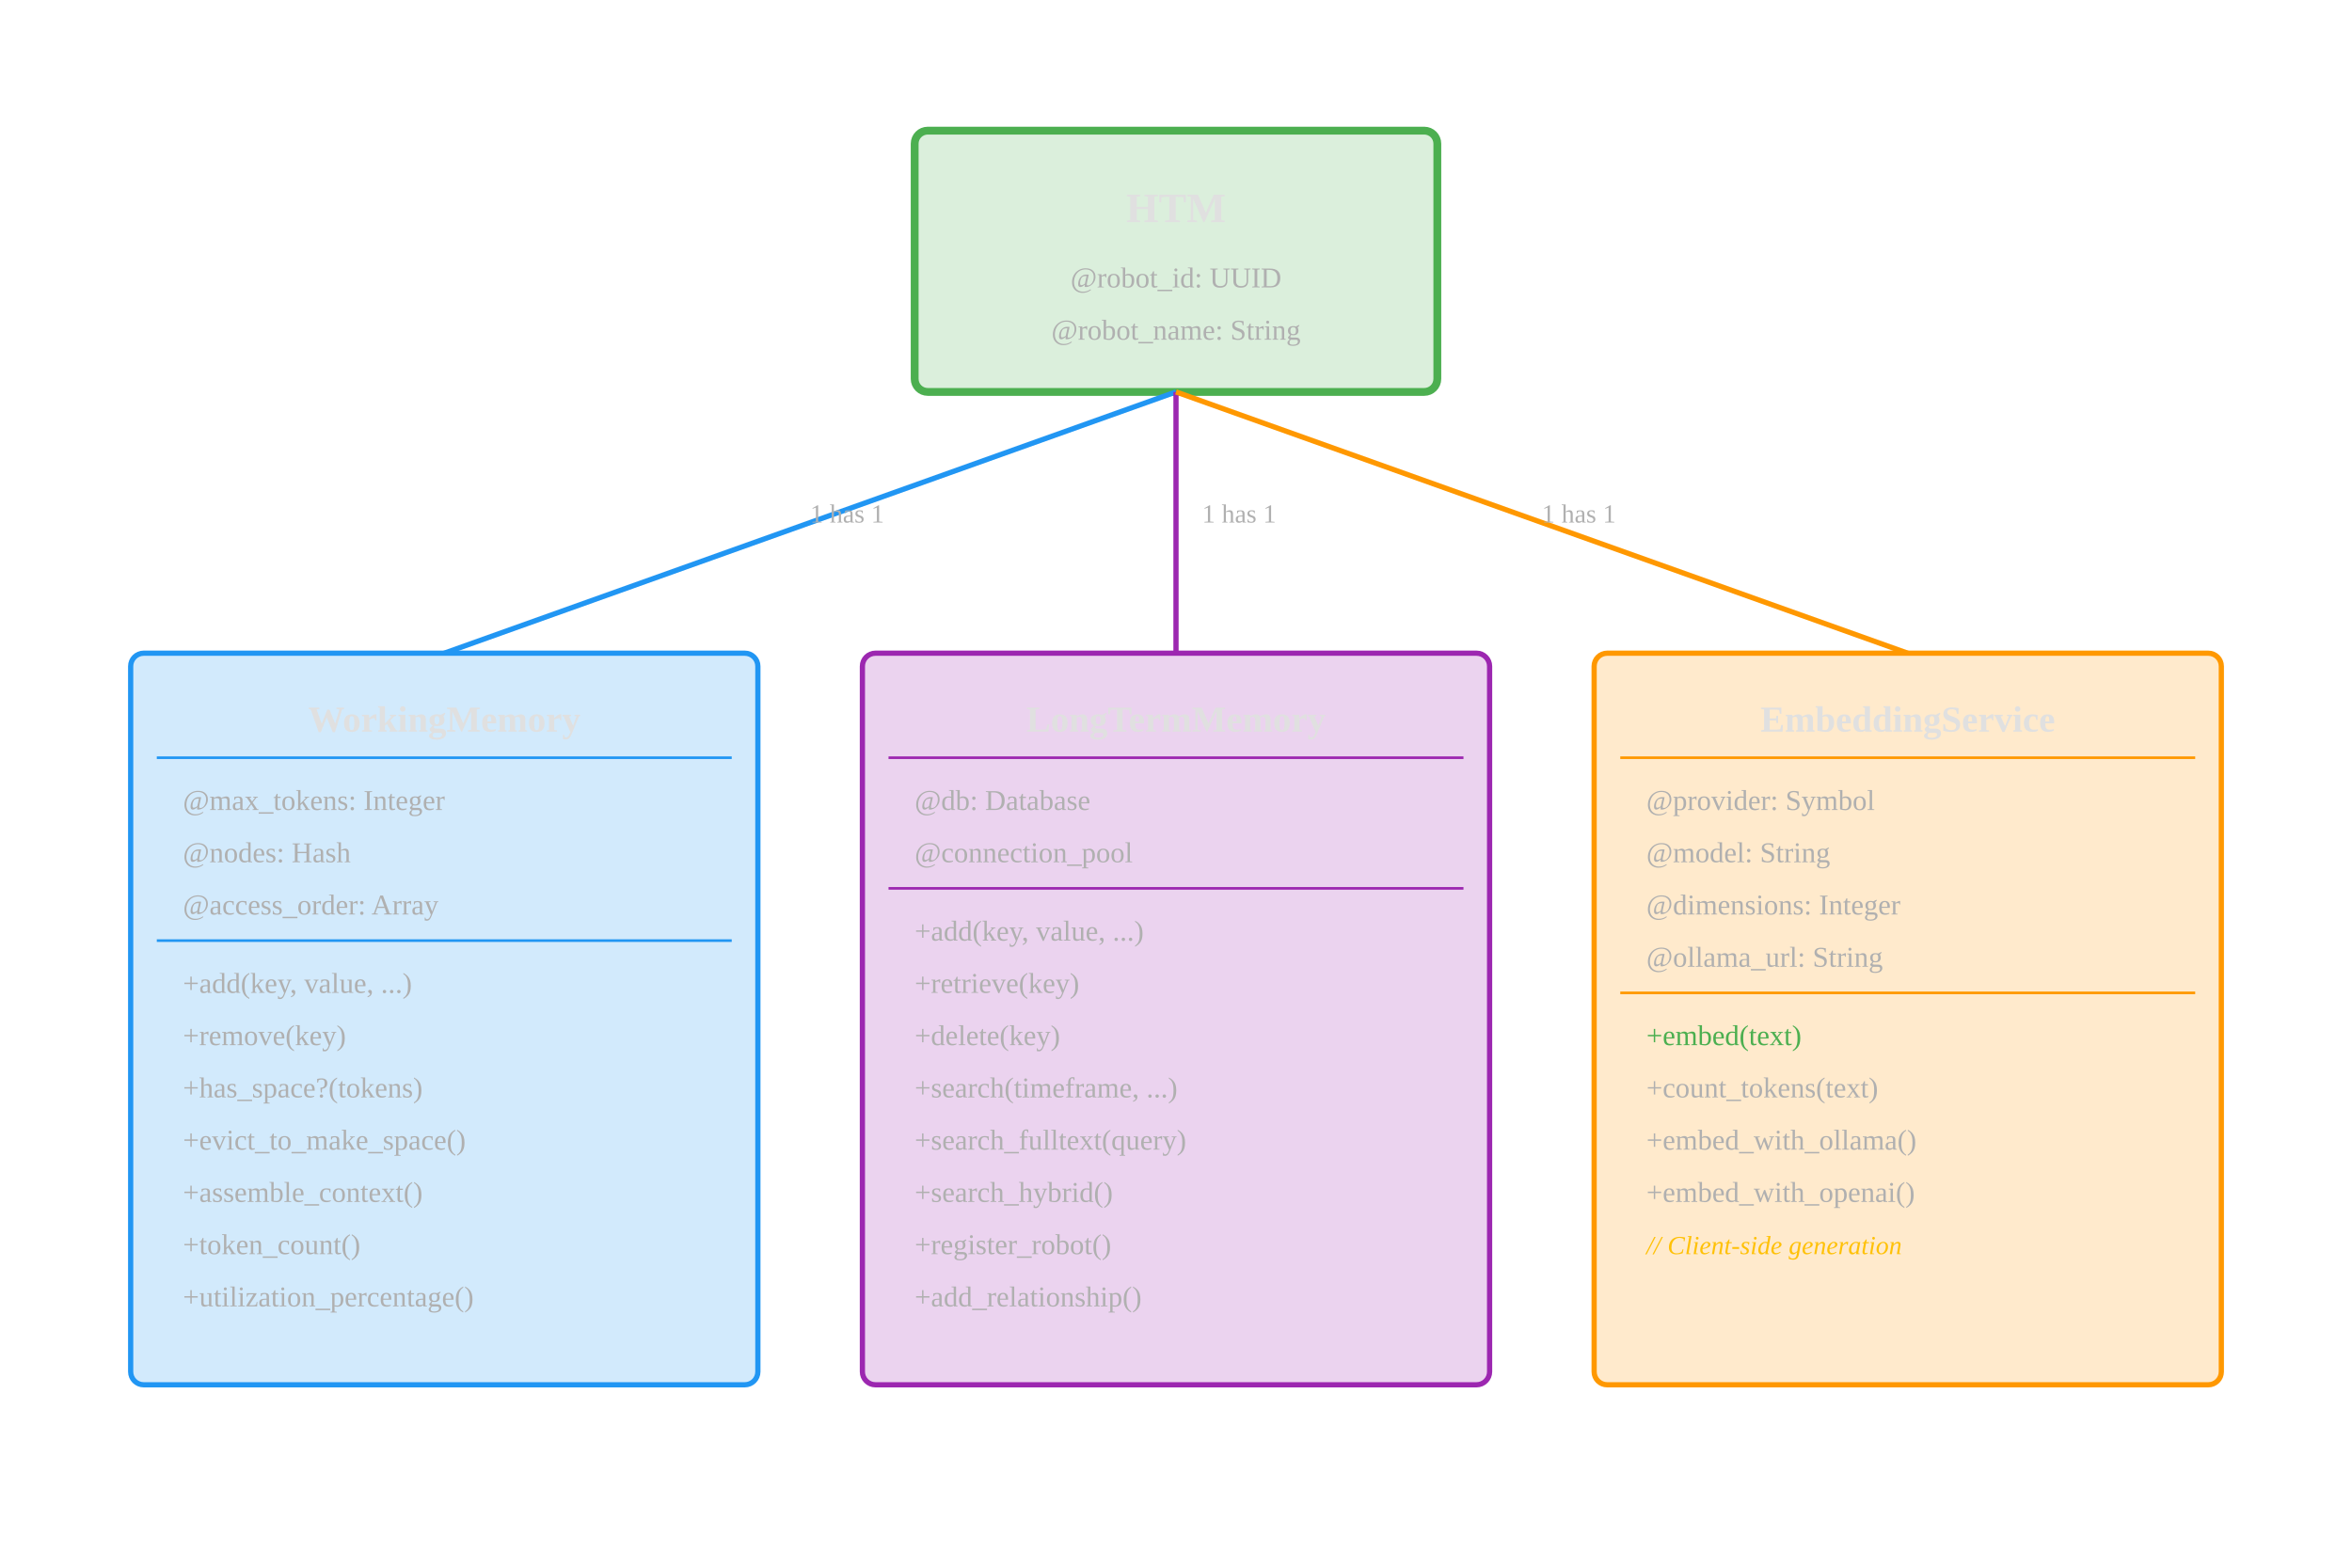
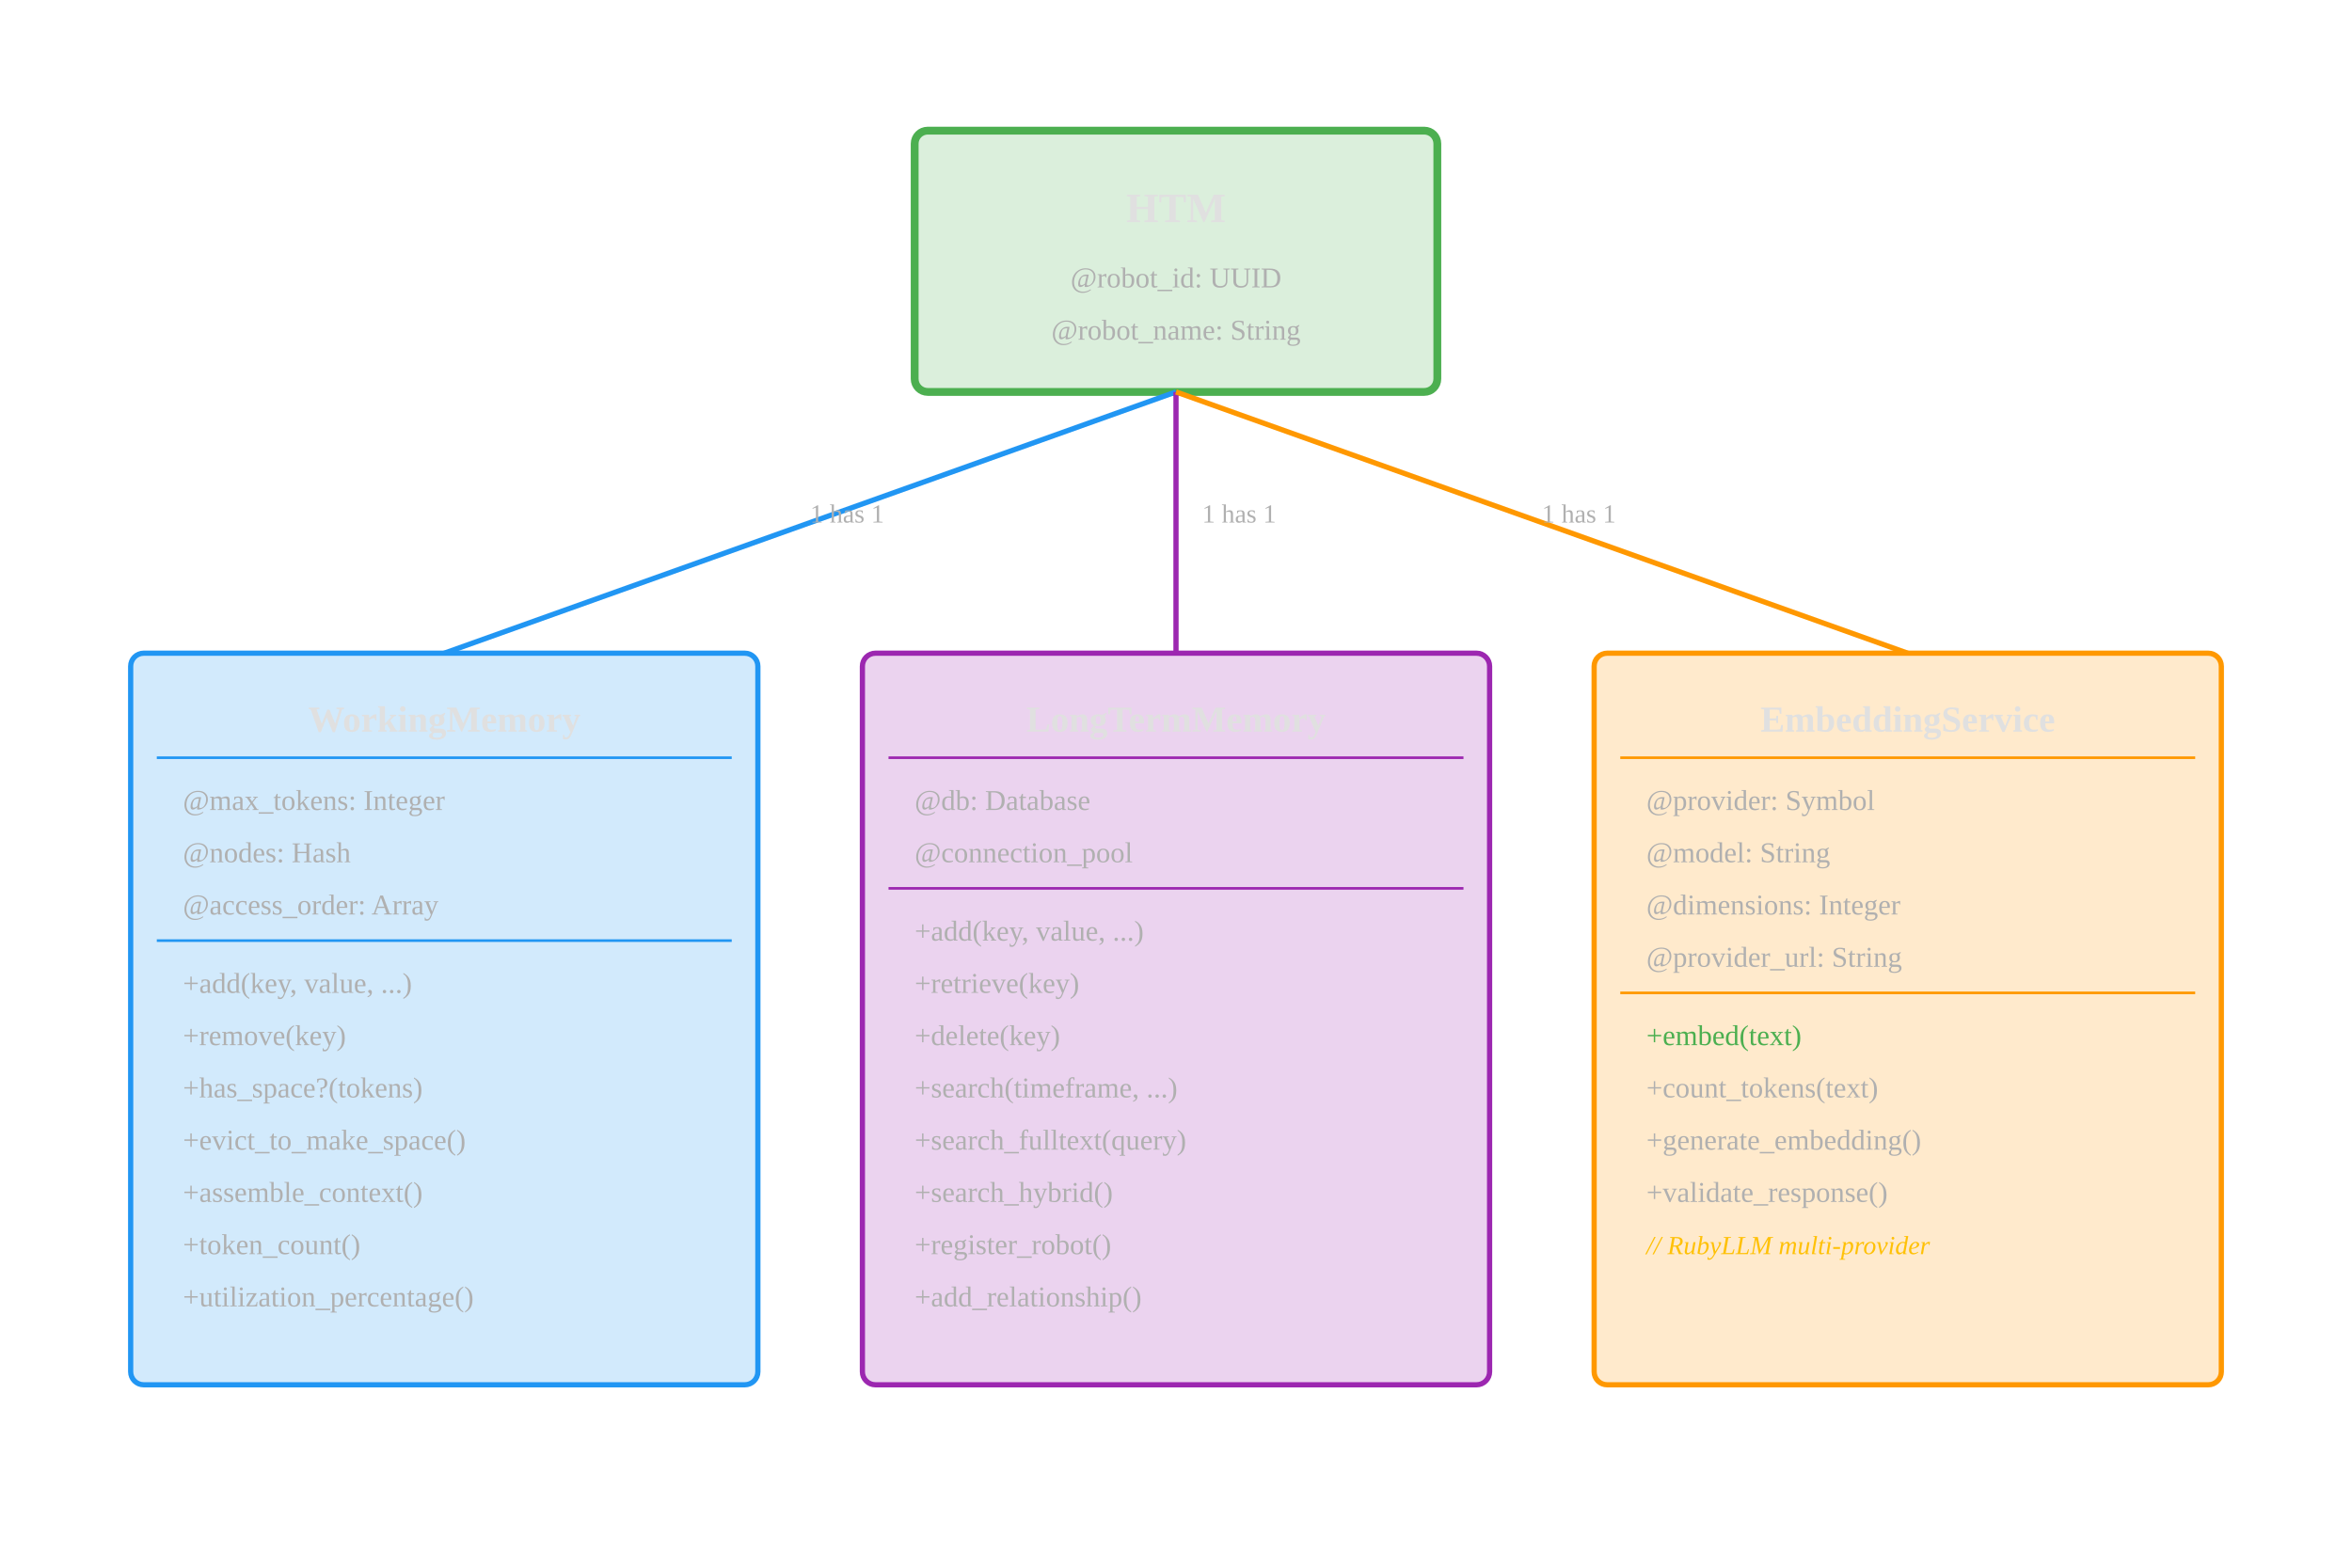
<svg xmlns="http://www.w3.org/2000/svg" viewBox="0 0 900 600" style="background: transparent;">
  <rect x="350" y="50" width="200" height="100" fill="rgba(76, 175, 80, 0.2)" stroke="#4CAF50" stroke-width="3" rx="5" />
  <text x="450" y="85" text-anchor="middle" fill="#E0E0E0" font-size="16" font-weight="bold">HTM</text>
  <text x="450" y="110" text-anchor="middle" fill="#B0B0B0" font-size="11">@robot_id: UUID</text>
  <text x="450" y="130" text-anchor="middle" fill="#B0B0B0" font-size="11">@robot_name: String</text>
  <rect x="50" y="250" width="240" height="280" fill="rgba(33, 150, 243, 0.2)" stroke="#2196F3" stroke-width="2" rx="5" />
  <text x="170" y="280" text-anchor="middle" fill="#E0E0E0" font-size="14" font-weight="bold">WorkingMemory</text>
  <line x1="60" y1="290" x2="280" y2="290" stroke="#2196F3" stroke-width="1" />
  <text x="70" y="310" fill="#B0B0B0" font-size="11">@max_tokens: Integer</text>
  <text x="70" y="330" fill="#B0B0B0" font-size="11">@nodes: Hash</text>
  <text x="70" y="350" fill="#B0B0B0" font-size="11">@access_order: Array</text>
  <line x1="60" y1="360" x2="280" y2="360" stroke="#2196F3" stroke-width="1" />
  <text x="70" y="380" fill="#B0B0B0" font-size="11">+add(key, value, ...)</text>
  <text x="70" y="400" fill="#B0B0B0" font-size="11">+remove(key)</text>
  <text x="70" y="420" fill="#B0B0B0" font-size="11">+has_space?(tokens)</text>
  <text x="70" y="440" fill="#B0B0B0" font-size="11">+evict_to_make_space()</text>
  <text x="70" y="460" fill="#B0B0B0" font-size="11">+assemble_context()</text>
  <text x="70" y="480" fill="#B0B0B0" font-size="11">+token_count()</text>
  <text x="70" y="500" fill="#B0B0B0" font-size="11">+utilization_percentage()</text>
  <rect x="330" y="250" width="240" height="280" fill="rgba(156, 39, 176, 0.2)" stroke="#9C27B0" stroke-width="2" rx="5" />
  <text x="450" y="280" text-anchor="middle" fill="#E0E0E0" font-size="14" font-weight="bold">LongTermMemory</text>
  <line x1="340" y1="290" x2="560" y2="290" stroke="#9C27B0" stroke-width="1" />
  <text x="350" y="310" fill="#B0B0B0" font-size="11">@db: Database</text>
  <text x="350" y="330" fill="#B0B0B0" font-size="11">@connection_pool</text>
  <line x1="340" y1="340" x2="560" y2="340" stroke="#9C27B0" stroke-width="1" />
  <text x="350" y="360" fill="#B0B0B0" font-size="11">+add(key, value, ...)</text>
  <text x="350" y="380" fill="#B0B0B0" font-size="11">+retrieve(key)</text>
  <text x="350" y="400" fill="#B0B0B0" font-size="11">+delete(key)</text>
  <text x="350" y="420" fill="#B0B0B0" font-size="11">+search(timeframe, ...)</text>
  <text x="350" y="440" fill="#B0B0B0" font-size="11">+search_fulltext(query)</text>
  <text x="350" y="460" fill="#B0B0B0" font-size="11">+search_hybrid()</text>
  <text x="350" y="480" fill="#B0B0B0" font-size="11">+register_robot()</text>
  <text x="350" y="500" fill="#B0B0B0" font-size="11">+add_relationship()</text>
  <rect x="610" y="250" width="240" height="280" fill="rgba(255, 152, 0, 0.2)" stroke="#FF9800" stroke-width="2" rx="5" />
  <text x="730" y="280" text-anchor="middle" fill="#E0E0E0" font-size="14" font-weight="bold">EmbeddingService</text>
  <line x1="620" y1="290" x2="840" y2="290" stroke="#FF9800" stroke-width="1" />
  <text x="630" y="310" fill="#B0B0B0" font-size="11">@provider: Symbol</text>
  <text x="630" y="330" fill="#B0B0B0" font-size="11">@model: String</text>
  <text x="630" y="350" fill="#B0B0B0" font-size="11">@dimensions: Integer</text>
-   <text x="630" y="370" fill="#B0B0B0" font-size="11">@ollama_url: String</text>
+   <text x="630" y="370" fill="#B0B0B0" font-size="11">@provider_url: String</text>
  <line x1="620" y1="380" x2="840" y2="380" stroke="#FF9800" stroke-width="1" />
  <text x="630" y="400" fill="#4CAF50" font-size="11">+embed(text)</text>
  <text x="630" y="420" fill="#B0B0B0" font-size="11">+count_tokens(text)</text>
-   <text x="630" y="440" fill="#B0B0B0" font-size="11">+embed_with_ollama()</text>
-   <text x="630" y="460" fill="#B0B0B0" font-size="11">+embed_with_openai()</text>
-   <text x="630" y="480" fill="#FFC107" font-size="10" font-style="italic">// Client-side generation</text>
+   <text x="630" y="440" fill="#B0B0B0" font-size="11">+generate_embedding()</text>
+   <text x="630" y="460" fill="#B0B0B0" font-size="11">+validate_response()</text>
+   <text x="630" y="480" fill="#FFC107" font-size="10" font-style="italic">// RubyLLM multi-provider</text>
  <line x1="450" y1="150" x2="170" y2="250" stroke="#2196F3" stroke-width="2" />
  <line x1="450" y1="150" x2="450" y2="250" stroke="#9C27B0" stroke-width="2" />
  <line x1="450" y1="150" x2="730" y2="250" stroke="#FF9800" stroke-width="2" />
  <text x="310" y="200" fill="#B0B0B0" font-size="10">1 has 1</text>
  <text x="460" y="200" fill="#B0B0B0" font-size="10">1 has 1</text>
  <text x="590" y="200" fill="#B0B0B0" font-size="10">1 has 1</text>
</svg>
